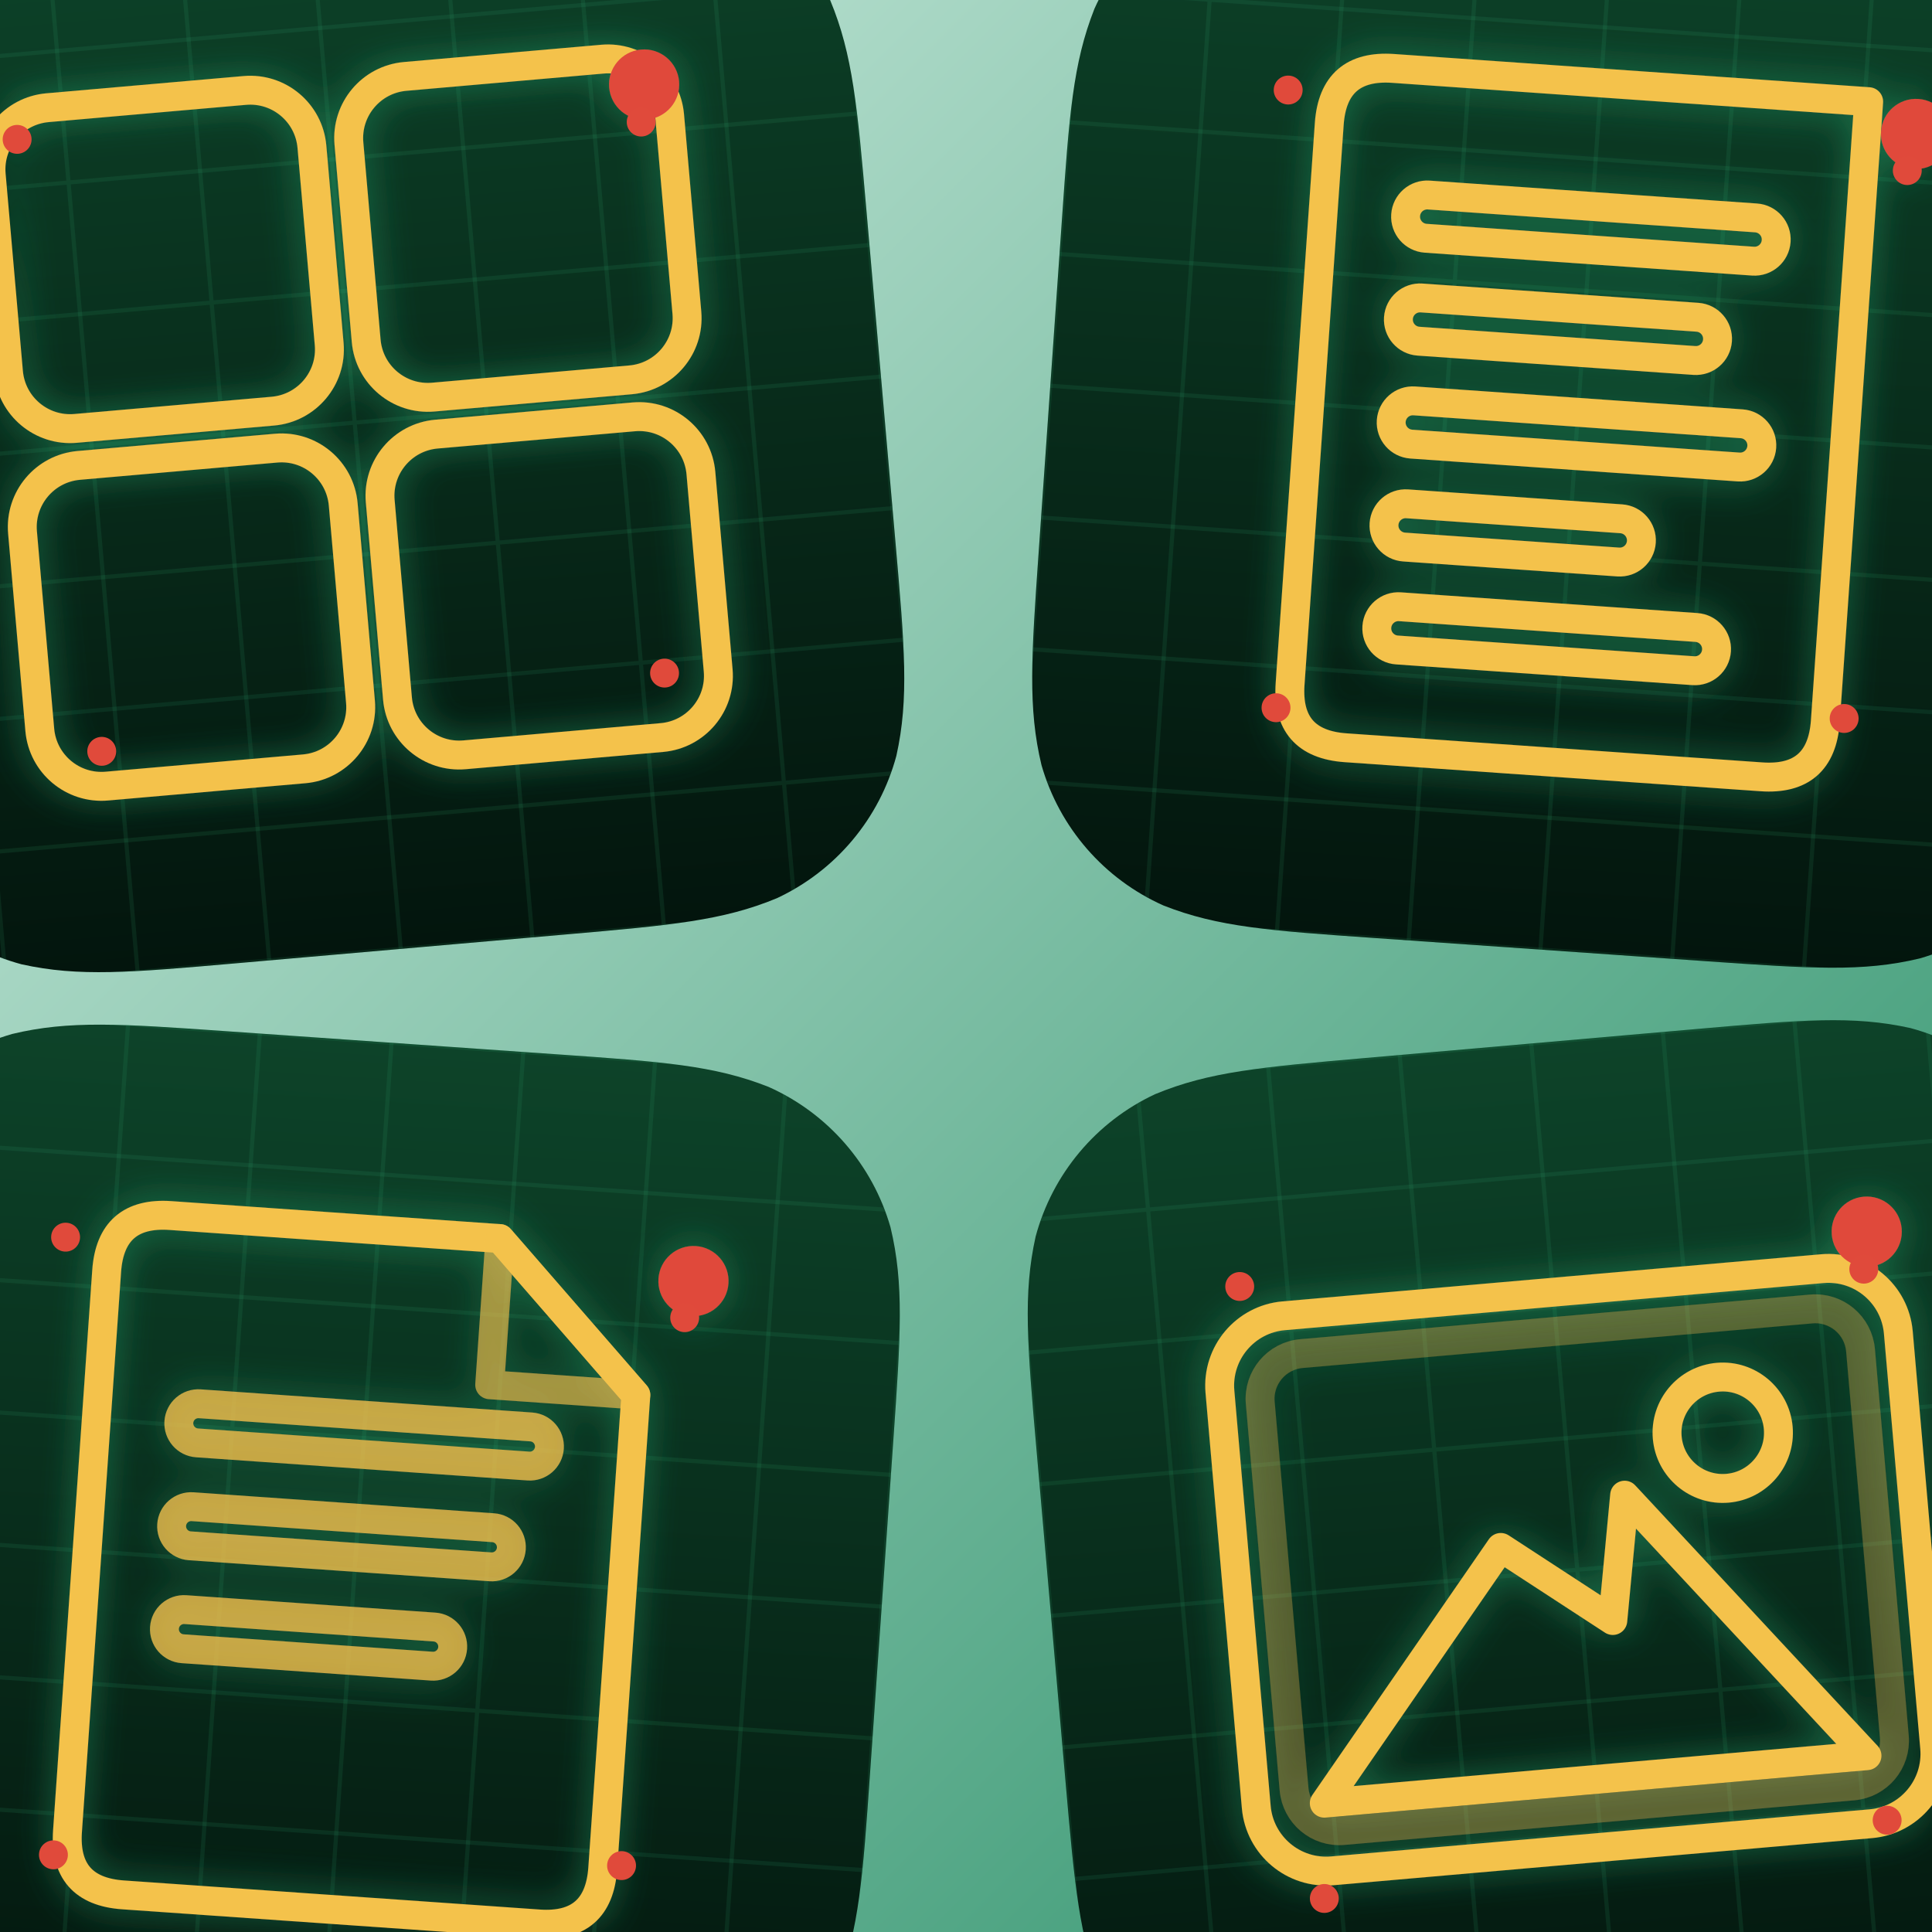
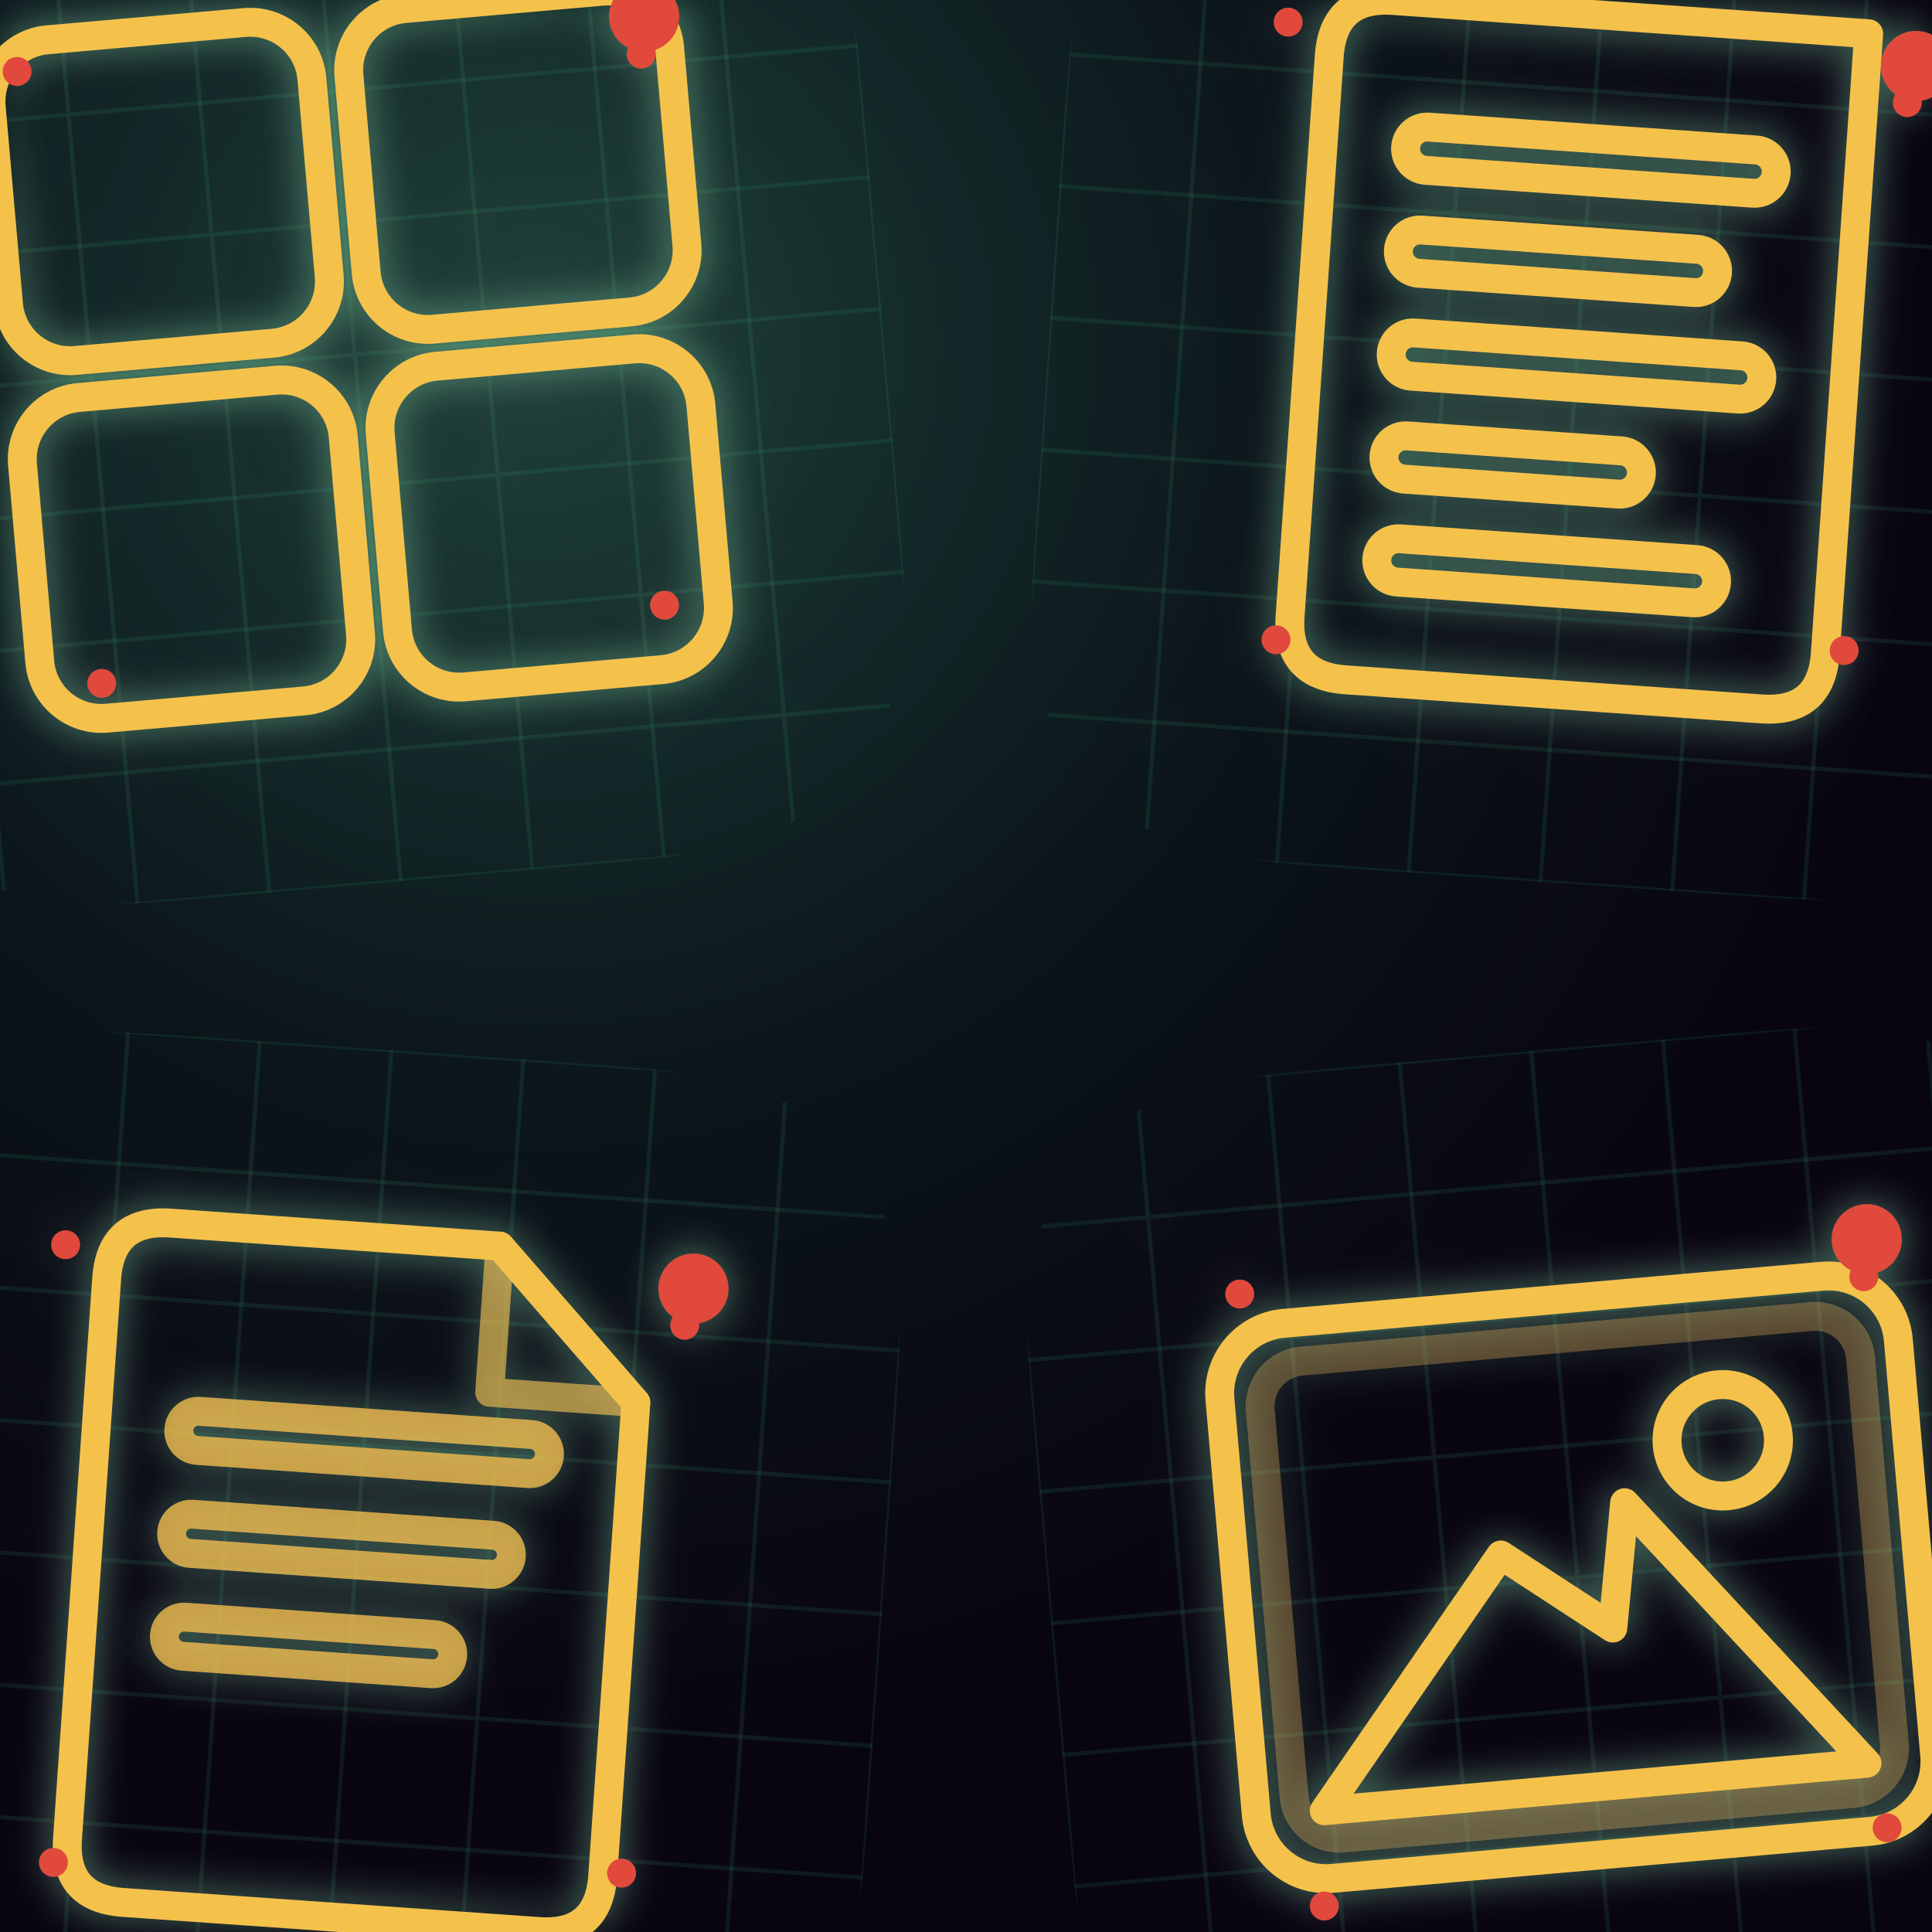
<svg xmlns="http://www.w3.org/2000/svg" viewBox="0 0 1024 1024" width="1024" height="1024" role="img" aria-label="Circuit Bend icon set preview">
  <defs>
-     <linearGradient id="bgcircuitbend" x1="0" y1="0" x2="1" y2="1">
-       <stop offset="0" stop-color="#d1eee2" />
-       <stop offset="1" stop-color="#278e66" />
-     </linearGradient>
+     <radialGradient id="glowcircuitbend" cx=".28" cy=".18" r=".72">
+       <stop offset="0" stop-color="#54c192" stop-opacity=".32" />
+       <stop offset=".58" stop-color="#2fb37a" stop-opacity=".08" />
+       <stop offset="1" stop-color="#2fb37a" stop-opacity="0" />
+     </radialGradient>
+     <filter id="liftcircuitbend" x="-30%" y="-30%" width="160%" height="160%">
+       <feDropShadow dx="0" dy="20" stdDeviation="24" flood-color="#000" flood-opacity=".52" />
+       <feDropShadow dx="0" dy="0" stdDeviation="10" flood-color="#fff" flood-opacity=".13" />
+     </filter>
  </defs>
-   <rect width="1024" height="1024" fill="url(#bgcircuitbend)" />
-   <circle cx="128" cy="120" r="210" fill="#fff" opacity=".24" />
-   <circle cx="918" cy="884" r="260" fill="#2fb37a" opacity=".20" />
-   <g transform="rotate(-5 188 224)">
-     <svg viewBox="0 0 1024 1024" width="560" height="560" x="-92" y="-56" aria-hidden="true">
-       <defs>
-         <clipPath id="sq">
-           <path d="M 350.06 0 L 673.94 0 C 774.74 0 825.13 0 879.39 17.15 L 879.39 17.15 C 938.62 38.71 985.29 85.38 1006.85 144.61 C 1024 198.87 1024 249.26 1024 350.06 L 1024 673.94 C 1024 774.74 1024 825.13 1006.85 879.39 L 1006.85 879.39 C 985.29 938.62 938.62 985.29 879.39 1006.85 C 825.13 1024 774.74 1024 673.94 1024 L 350.06 1024 C 249.26 1024 198.87 1024 144.61 1006.85 L 144.61 1006.85 C 85.38 985.29 38.71 938.62 17.15 879.39 C 0 825.13 0 774.74 0 673.94 L 0 350.06 C 0 249.26 0 198.87 17.15 144.61 L 17.15 144.61 C 38.71 85.38 85.38 38.71 144.61 17.15 C 198.87 0 249.26 0 350.06 0 Z" />
-         </clipPath>
-         <linearGradient id="bgcircuitbenddashboard" x1="0" y1="0" x2="0" y2="1">
-           <stop offset="0" stop-color="#0d4329" />
-           <stop offset="1" stop-color="#03150d" />
-         </linearGradient>
-         <filter id="glcircuitbenddashboard" x="-30%" y="-30%" width="160%" height="160%">
-           <feDropShadow dx="0" dy="0" stdDeviation="18" flood-color="#2fb37a" flood-opacity=".48" />
-         </filter>
-       </defs>
-       <g clip-path="url(#sq)">
-         <rect width="1024" height="1024" fill="url(#bgcircuitbenddashboard)" />
-         <path d="M 0 0 V 1024 M 0 0 H 1024" stroke="#2fb37a" stroke-width="4" opacity=".12" />
-         <path d="M 128 0 V 1024 M 0 128 H 1024" stroke="#2fb37a" stroke-width="4" opacity=".12" />
-         <path d="M 256 0 V 1024 M 0 256 H 1024" stroke="#2fb37a" stroke-width="4" opacity=".12" />
-         <path d="M 384 0 V 1024 M 0 384 H 1024" stroke="#2fb37a" stroke-width="4" opacity=".12" />
-         <path d="M 512 0 V 1024 M 0 512 H 1024" stroke="#2fb37a" stroke-width="4" opacity=".12" />
-         <path d="M 640 0 V 1024 M 0 640 H 1024" stroke="#2fb37a" stroke-width="4" opacity=".12" />
-         <path d="M 768 0 V 1024 M 0 768 H 1024" stroke="#2fb37a" stroke-width="4" opacity=".12" />
-         <path d="M 896 0 V 1024 M 0 896 H 1024" stroke="#2fb37a" stroke-width="4" opacity=".12" />
-         <path d="M 1024 0 V 1024 M 0 1024 H 1024" stroke="#2fb37a" stroke-width="4" opacity=".12" />
-         <g filter="url(#glcircuitbenddashboard)">
-           <g fill="none" stroke="#f4c24c" stroke-width="28" stroke-linecap="round" stroke-linejoin="round">
-             <rect x="182" y="182" width="312" height="312" rx="60" fill="none" />
-             <rect x="530" y="182" width="312" height="312" rx="60" fill="none" />
-             <rect x="182" y="530" width="312" height="312" rx="60" fill="none" />
-             <rect x="530" y="530" width="312" height="312" rx="60" fill="none" />
+   <rect width="1024" height="1024" fill="#080511" />
+   <rect width="1024" height="1024" fill="url(#glowcircuitbend)" />
+   <g filter="url(#liftcircuitbend)">
+     <g transform="rotate(-5 188 188)">
+       <svg viewBox="0 0 1024 1024" width="560" height="560" x="-92" y="-92" aria-hidden="true">
+         <defs>
+           <clipPath id="sq">
+             <path d="M 350.06 0 L 673.94 0 C 774.74 0 825.13 0 879.39 17.15 L 879.39 17.15 C 938.62 38.71 985.29 85.38 1006.85 144.61 C 1024 198.87 1024 249.26 1024 350.06 L 1024 673.94 C 1024 774.74 1024 825.13 1006.85 879.39 L 1006.85 879.39 C 985.29 938.62 938.62 985.29 879.39 1006.85 C 825.13 1024 774.74 1024 673.94 1024 L 350.06 1024 C 249.26 1024 198.87 1024 144.61 1006.85 L 144.61 1006.85 C 85.38 985.29 38.71 938.62 17.15 879.39 C 0 825.13 0 774.74 0 673.94 L 0 350.06 C 0 249.26 0 198.87 17.15 144.61 L 17.15 144.61 C 38.71 85.38 85.38 38.71 144.61 17.15 C 198.87 0 249.26 0 350.06 0 Z" />
+           </clipPath>
+           <linearGradient id="bgcircuitbenddashboard" x1="0" y1="0" x2="0" y2="1">
+             <stop offset="0" stop-color="#0d4329" />
+             <stop offset="1" stop-color="#03150d" />
+           </linearGradient>
+           <filter id="glcircuitbenddashboard" x="-30%" y="-30%" width="160%" height="160%">
+             <feDropShadow dx="0" dy="0" stdDeviation="18" flood-color="#2fb37a" flood-opacity=".48" />
+           </filter>
+         </defs>
+         <g clip-path="url(#sq)">
+           <path d="M 0 0 V 1024 M 0 0 H 1024" stroke="#2fb37a" stroke-width="4" opacity=".12" />
+           <path d="M 128 0 V 1024 M 0 128 H 1024" stroke="#2fb37a" stroke-width="4" opacity=".12" />
+           <path d="M 256 0 V 1024 M 0 256 H 1024" stroke="#2fb37a" stroke-width="4" opacity=".12" />
+           <path d="M 384 0 V 1024 M 0 384 H 1024" stroke="#2fb37a" stroke-width="4" opacity=".12" />
+           <path d="M 512 0 V 1024 M 0 512 H 1024" stroke="#2fb37a" stroke-width="4" opacity=".12" />
+           <path d="M 640 0 V 1024 M 0 640 H 1024" stroke="#2fb37a" stroke-width="4" opacity=".12" />
+           <path d="M 768 0 V 1024 M 0 768 H 1024" stroke="#2fb37a" stroke-width="4" opacity=".12" />
+           <path d="M 896 0 V 1024 M 0 896 H 1024" stroke="#2fb37a" stroke-width="4" opacity=".12" />
+           <path d="M 1024 0 V 1024 M 0 1024 H 1024" stroke="#2fb37a" stroke-width="4" opacity=".12" />
+           <g filter="url(#glcircuitbenddashboard)">
+             <g fill="none" stroke="#f4c24c" stroke-width="28" stroke-linecap="round" stroke-linejoin="round">
+               <rect x="182" y="182" width="312" height="312" rx="60" fill="none" />
+               <rect x="530" y="182" width="312" height="312" rx="60" fill="none" />
+               <rect x="182" y="530" width="312" height="312" rx="60" fill="none" />
+               <rect x="530" y="530" width="312" height="312" rx="60" fill="none" />
+             </g>
+             <circle cx="820" cy="210" r="34" fill="#e04a3b" />
          </g>
-           <circle cx="820" cy="210" r="34" fill="#e04a3b" />
+           <circle cx="210" cy="210" r="14" fill="#e04a3b" />
+           <circle cx="814" cy="246" r="14" fill="#e04a3b" />
+           <circle cx="240" cy="808" r="14" fill="#e04a3b" />
+           <circle cx="790" cy="780" r="14" fill="#e04a3b" />
        </g>
-         <circle cx="210" cy="210" r="14" fill="#e04a3b" />
-         <circle cx="814" cy="246" r="14" fill="#e04a3b" />
-         <circle cx="240" cy="808" r="14" fill="#e04a3b" />
-         <circle cx="790" cy="780" r="14" fill="#e04a3b" />
-       </g>
-     </svg>
-   </g>
-   <g transform="rotate(4 836 224)">
-     <svg viewBox="0 0 1024 1024" width="560" height="560" x="556" y="-56" aria-hidden="true">
-       <defs>
-         <clipPath id="sq">
-           <path d="M 350.06 0 L 673.94 0 C 774.74 0 825.13 0 879.39 17.15 L 879.39 17.15 C 938.62 38.71 985.29 85.38 1006.85 144.61 C 1024 198.87 1024 249.26 1024 350.06 L 1024 673.94 C 1024 774.74 1024 825.13 1006.85 879.39 L 1006.85 879.39 C 985.29 938.62 938.62 985.29 879.39 1006.85 C 825.13 1024 774.74 1024 673.94 1024 L 350.06 1024 C 249.26 1024 198.87 1024 144.61 1006.85 L 144.61 1006.85 C 85.38 985.29 38.71 938.62 17.15 879.39 C 0 825.13 0 774.74 0 673.94 L 0 350.06 C 0 249.26 0 198.87 17.15 144.61 L 17.15 144.61 C 38.71 85.38 85.38 38.71 144.61 17.15 C 198.87 0 249.26 0 350.06 0 Z" />
-         </clipPath>
-         <linearGradient id="bgcircuitbendposts" x1="0" y1="0" x2="0" y2="1">
-           <stop offset="0" stop-color="#0d4329" />
-           <stop offset="1" stop-color="#03150d" />
-         </linearGradient>
-         <filter id="glcircuitbendposts" x="-30%" y="-30%" width="160%" height="160%">
-           <feDropShadow dx="0" dy="0" stdDeviation="18" flood-color="#2fb37a" flood-opacity=".48" />
-         </filter>
-       </defs>
-       <g clip-path="url(#sq)">
-         <rect width="1024" height="1024" fill="url(#bgcircuitbendposts)" />
-         <path d="M 0 0 V 1024 M 0 0 H 1024" stroke="#2fb37a" stroke-width="4" opacity=".12" />
-         <path d="M 128 0 V 1024 M 0 128 H 1024" stroke="#2fb37a" stroke-width="4" opacity=".12" />
-         <path d="M 256 0 V 1024 M 0 256 H 1024" stroke="#2fb37a" stroke-width="4" opacity=".12" />
-         <path d="M 384 0 V 1024 M 0 384 H 1024" stroke="#2fb37a" stroke-width="4" opacity=".12" />
-         <path d="M 512 0 V 1024 M 0 512 H 1024" stroke="#2fb37a" stroke-width="4" opacity=".12" />
-         <path d="M 640 0 V 1024 M 0 640 H 1024" stroke="#2fb37a" stroke-width="4" opacity=".12" />
-         <path d="M 768 0 V 1024 M 0 768 H 1024" stroke="#2fb37a" stroke-width="4" opacity=".12" />
-         <path d="M 896 0 V 1024 M 0 896 H 1024" stroke="#2fb37a" stroke-width="4" opacity=".12" />
-         <path d="M 1024 0 V 1024 M 0 1024 H 1024" stroke="#2fb37a" stroke-width="4" opacity=".12" />
-         <g filter="url(#glcircuitbendposts)">
-           <g fill="none" stroke="#f4c24c" stroke-width="28" stroke-linecap="round" stroke-linejoin="round">
-             <path d="M 310 182 L 772 182 L 772 182 L 772 784 Q 772 842 714 842 L 310 842 Q 252 842 252 784 L 252 240 Q 252 182 310 182 Z" fill="none" />
-             <rect x="332" y="302" width="360" height="42" rx="21" fill="none" />
-             <rect x="332" y="402" width="310" height="42" rx="21" fill="none" />
-             <rect x="332" y="502" width="360" height="42" rx="21" fill="none" />
-             <rect x="332" y="602" width="250" height="42" rx="21" fill="none" />
-             <rect x="332" y="702" width="330" height="42" rx="21" fill="none" />
+       </svg>
+     </g>
+     <g transform="rotate(4 836 188)">
+       <svg viewBox="0 0 1024 1024" width="560" height="560" x="556" y="-92" aria-hidden="true">
+         <defs>
+           <clipPath id="sq">
+             <path d="M 350.06 0 L 673.94 0 C 774.74 0 825.13 0 879.39 17.15 L 879.39 17.15 C 938.62 38.71 985.29 85.38 1006.85 144.61 C 1024 198.87 1024 249.26 1024 350.06 L 1024 673.94 C 1024 774.74 1024 825.13 1006.85 879.39 L 1006.85 879.39 C 985.29 938.62 938.62 985.29 879.39 1006.85 C 825.13 1024 774.74 1024 673.94 1024 L 350.06 1024 C 249.26 1024 198.87 1024 144.61 1006.85 L 144.61 1006.85 C 85.38 985.29 38.71 938.62 17.15 879.39 C 0 825.13 0 774.74 0 673.94 L 0 350.06 C 0 249.26 0 198.87 17.15 144.61 L 17.15 144.61 C 38.71 85.38 85.38 38.71 144.61 17.15 C 198.87 0 249.26 0 350.06 0 Z" />
+           </clipPath>
+           <linearGradient id="bgcircuitbendposts" x1="0" y1="0" x2="0" y2="1">
+             <stop offset="0" stop-color="#0d4329" />
+             <stop offset="1" stop-color="#03150d" />
+           </linearGradient>
+           <filter id="glcircuitbendposts" x="-30%" y="-30%" width="160%" height="160%">
+             <feDropShadow dx="0" dy="0" stdDeviation="18" flood-color="#2fb37a" flood-opacity=".48" />
+           </filter>
+         </defs>
+         <g clip-path="url(#sq)">
+           <path d="M 0 0 V 1024 M 0 0 H 1024" stroke="#2fb37a" stroke-width="4" opacity=".12" />
+           <path d="M 128 0 V 1024 M 0 128 H 1024" stroke="#2fb37a" stroke-width="4" opacity=".12" />
+           <path d="M 256 0 V 1024 M 0 256 H 1024" stroke="#2fb37a" stroke-width="4" opacity=".12" />
+           <path d="M 384 0 V 1024 M 0 384 H 1024" stroke="#2fb37a" stroke-width="4" opacity=".12" />
+           <path d="M 512 0 V 1024 M 0 512 H 1024" stroke="#2fb37a" stroke-width="4" opacity=".12" />
+           <path d="M 640 0 V 1024 M 0 640 H 1024" stroke="#2fb37a" stroke-width="4" opacity=".12" />
+           <path d="M 768 0 V 1024 M 0 768 H 1024" stroke="#2fb37a" stroke-width="4" opacity=".12" />
+           <path d="M 896 0 V 1024 M 0 896 H 1024" stroke="#2fb37a" stroke-width="4" opacity=".12" />
+           <path d="M 1024 0 V 1024 M 0 1024 H 1024" stroke="#2fb37a" stroke-width="4" opacity=".12" />
+           <g filter="url(#glcircuitbendposts)">
+             <g fill="none" stroke="#f4c24c" stroke-width="28" stroke-linecap="round" stroke-linejoin="round">
+               <path d="M 310 182 L 772 182 L 772 182 L 772 784 Q 772 842 714 842 L 310 842 Q 252 842 252 784 L 252 240 Q 252 182 310 182 Z" fill="none" />
+               <rect x="332" y="302" width="360" height="42" rx="21" fill="none" />
+               <rect x="332" y="402" width="310" height="42" rx="21" fill="none" />
+               <rect x="332" y="502" width="360" height="42" rx="21" fill="none" />
+               <rect x="332" y="602" width="250" height="42" rx="21" fill="none" />
+               <rect x="332" y="702" width="330" height="42" rx="21" fill="none" />
+             </g>
+             <circle cx="820" cy="210" r="34" fill="#e04a3b" />
          </g>
-           <circle cx="820" cy="210" r="34" fill="#e04a3b" />
+           <circle cx="210" cy="210" r="14" fill="#e04a3b" />
+           <circle cx="814" cy="246" r="14" fill="#e04a3b" />
+           <circle cx="240" cy="808" r="14" fill="#e04a3b" />
+           <circle cx="790" cy="780" r="14" fill="#e04a3b" />
        </g>
-         <circle cx="210" cy="210" r="14" fill="#e04a3b" />
-         <circle cx="814" cy="246" r="14" fill="#e04a3b" />
-         <circle cx="240" cy="808" r="14" fill="#e04a3b" />
-         <circle cx="790" cy="780" r="14" fill="#e04a3b" />
-       </g>
-     </svg>
-   </g>
-   <g transform="rotate(4 188 832)">
-     <svg viewBox="0 0 1024 1024" width="560" height="560" x="-92" y="552" aria-hidden="true">
-       <defs>
-         <clipPath id="sq">
-           <path d="M 350.06 0 L 673.94 0 C 774.74 0 825.13 0 879.39 17.15 L 879.39 17.15 C 938.62 38.71 985.29 85.38 1006.85 144.61 C 1024 198.87 1024 249.26 1024 350.06 L 1024 673.94 C 1024 774.74 1024 825.13 1006.85 879.39 L 1006.85 879.39 C 985.29 938.62 938.62 985.29 879.39 1006.85 C 825.13 1024 774.74 1024 673.94 1024 L 350.06 1024 C 249.26 1024 198.87 1024 144.61 1006.85 L 144.61 1006.85 C 85.38 985.29 38.71 938.62 17.15 879.39 C 0 825.13 0 774.74 0 673.94 L 0 350.06 C 0 249.26 0 198.87 17.15 144.61 L 17.15 144.61 C 38.71 85.38 85.38 38.71 144.61 17.15 C 198.87 0 249.26 0 350.06 0 Z" />
-         </clipPath>
-         <linearGradient id="bgcircuitbendpages" x1="0" y1="0" x2="0" y2="1">
-           <stop offset="0" stop-color="#0d4329" />
-           <stop offset="1" stop-color="#03150d" />
-         </linearGradient>
-         <filter id="glcircuitbendpages" x="-30%" y="-30%" width="160%" height="160%">
-           <feDropShadow dx="0" dy="0" stdDeviation="18" flood-color="#2fb37a" flood-opacity=".48" />
-         </filter>
-       </defs>
-       <g clip-path="url(#sq)">
-         <rect width="1024" height="1024" fill="url(#bgcircuitbendpages)" />
-         <path d="M 0 0 V 1024 M 0 0 H 1024" stroke="#2fb37a" stroke-width="4" opacity=".12" />
-         <path d="M 128 0 V 1024 M 0 128 H 1024" stroke="#2fb37a" stroke-width="4" opacity=".12" />
-         <path d="M 256 0 V 1024 M 0 256 H 1024" stroke="#2fb37a" stroke-width="4" opacity=".12" />
-         <path d="M 384 0 V 1024 M 0 384 H 1024" stroke="#2fb37a" stroke-width="4" opacity=".12" />
-         <path d="M 512 0 V 1024 M 0 512 H 1024" stroke="#2fb37a" stroke-width="4" opacity=".12" />
-         <path d="M 640 0 V 1024 M 0 640 H 1024" stroke="#2fb37a" stroke-width="4" opacity=".12" />
-         <path d="M 768 0 V 1024 M 0 768 H 1024" stroke="#2fb37a" stroke-width="4" opacity=".12" />
-         <path d="M 896 0 V 1024 M 0 896 H 1024" stroke="#2fb37a" stroke-width="4" opacity=".12" />
-         <path d="M 1024 0 V 1024 M 0 1024 H 1024" stroke="#2fb37a" stroke-width="4" opacity=".12" />
-         <g filter="url(#glcircuitbendpages)">
-           <g fill="none" stroke="#f4c24c" stroke-width="28" stroke-linecap="round" stroke-linejoin="round">
-             <path d="M 310 182 L 630 182 L 772 324 L 772 784 Q 772 842 714 842 L 310 842 Q 252 842 252 784 L 252 240 Q 252 182 310 182 Z" fill="none" />
-             <path d="M 630 182 L 772 324 L 630 324 Z" fill="none" opacity=".62" />
-             <rect x="332" y="362" width="360" height="38" rx="19" fill="none" opacity=".78" />
-             <rect x="332" y="462" width="330" height="38" rx="19" fill="none" opacity=".78" />
-             <rect x="332" y="562" width="280" height="38" rx="19" fill="none" opacity=".78" />
+       </svg>
+     </g>
+     <g transform="rotate(4 188 836)">
+       <svg viewBox="0 0 1024 1024" width="560" height="560" x="-92" y="556" aria-hidden="true">
+         <defs>
+           <clipPath id="sq">
+             <path d="M 350.06 0 L 673.94 0 C 774.74 0 825.13 0 879.39 17.15 L 879.39 17.15 C 938.62 38.71 985.29 85.38 1006.85 144.61 C 1024 198.87 1024 249.26 1024 350.06 L 1024 673.94 C 1024 774.74 1024 825.13 1006.85 879.39 L 1006.85 879.39 C 985.29 938.62 938.62 985.29 879.39 1006.85 C 825.13 1024 774.74 1024 673.94 1024 L 350.06 1024 C 249.26 1024 198.87 1024 144.61 1006.85 L 144.61 1006.85 C 85.38 985.29 38.71 938.62 17.15 879.39 C 0 825.13 0 774.74 0 673.94 L 0 350.06 C 0 249.26 0 198.87 17.15 144.61 L 17.15 144.61 C 38.71 85.38 85.38 38.71 144.61 17.15 C 198.87 0 249.26 0 350.06 0 Z" />
+           </clipPath>
+           <linearGradient id="bgcircuitbendpages" x1="0" y1="0" x2="0" y2="1">
+             <stop offset="0" stop-color="#0d4329" />
+             <stop offset="1" stop-color="#03150d" />
+           </linearGradient>
+           <filter id="glcircuitbendpages" x="-30%" y="-30%" width="160%" height="160%">
+             <feDropShadow dx="0" dy="0" stdDeviation="18" flood-color="#2fb37a" flood-opacity=".48" />
+           </filter>
+         </defs>
+         <g clip-path="url(#sq)">
+           <path d="M 0 0 V 1024 M 0 0 H 1024" stroke="#2fb37a" stroke-width="4" opacity=".12" />
+           <path d="M 128 0 V 1024 M 0 128 H 1024" stroke="#2fb37a" stroke-width="4" opacity=".12" />
+           <path d="M 256 0 V 1024 M 0 256 H 1024" stroke="#2fb37a" stroke-width="4" opacity=".12" />
+           <path d="M 384 0 V 1024 M 0 384 H 1024" stroke="#2fb37a" stroke-width="4" opacity=".12" />
+           <path d="M 512 0 V 1024 M 0 512 H 1024" stroke="#2fb37a" stroke-width="4" opacity=".12" />
+           <path d="M 640 0 V 1024 M 0 640 H 1024" stroke="#2fb37a" stroke-width="4" opacity=".12" />
+           <path d="M 768 0 V 1024 M 0 768 H 1024" stroke="#2fb37a" stroke-width="4" opacity=".12" />
+           <path d="M 896 0 V 1024 M 0 896 H 1024" stroke="#2fb37a" stroke-width="4" opacity=".12" />
+           <path d="M 1024 0 V 1024 M 0 1024 H 1024" stroke="#2fb37a" stroke-width="4" opacity=".12" />
+           <g filter="url(#glcircuitbendpages)">
+             <g fill="none" stroke="#f4c24c" stroke-width="28" stroke-linecap="round" stroke-linejoin="round">
+               <path d="M 310 182 L 630 182 L 772 324 L 772 784 Q 772 842 714 842 L 310 842 Q 252 842 252 784 L 252 240 Q 252 182 310 182 Z" fill="none" />
+               <path d="M 630 182 L 772 324 L 630 324 Z" fill="none" opacity=".62" />
+               <rect x="332" y="362" width="360" height="38" rx="19" fill="none" opacity=".78" />
+               <rect x="332" y="462" width="330" height="38" rx="19" fill="none" opacity=".78" />
+               <rect x="332" y="562" width="280" height="38" rx="19" fill="none" opacity=".78" />
+             </g>
+             <circle cx="820" cy="210" r="34" fill="#e04a3b" />
          </g>
-           <circle cx="820" cy="210" r="34" fill="#e04a3b" />
+           <circle cx="210" cy="210" r="14" fill="#e04a3b" />
+           <circle cx="814" cy="246" r="14" fill="#e04a3b" />
+           <circle cx="240" cy="808" r="14" fill="#e04a3b" />
+           <circle cx="790" cy="780" r="14" fill="#e04a3b" />
        </g>
-         <circle cx="210" cy="210" r="14" fill="#e04a3b" />
-         <circle cx="814" cy="246" r="14" fill="#e04a3b" />
-         <circle cx="240" cy="808" r="14" fill="#e04a3b" />
-         <circle cx="790" cy="780" r="14" fill="#e04a3b" />
-       </g>
-     </svg>
-   </g>
-   <g transform="rotate(-5 836 832)">
-     <svg viewBox="0 0 1024 1024" width="560" height="560" x="556" y="552" aria-hidden="true">
-       <defs>
-         <clipPath id="sq">
-           <path d="M 350.06 0 L 673.94 0 C 774.74 0 825.13 0 879.39 17.15 L 879.39 17.15 C 938.62 38.71 985.29 85.38 1006.85 144.61 C 1024 198.87 1024 249.26 1024 350.06 L 1024 673.94 C 1024 774.74 1024 825.13 1006.85 879.39 L 1006.85 879.39 C 985.29 938.62 938.62 985.29 879.39 1006.85 C 825.13 1024 774.74 1024 673.94 1024 L 350.06 1024 C 249.26 1024 198.87 1024 144.61 1006.85 L 144.61 1006.85 C 85.38 985.29 38.71 938.62 17.15 879.39 C 0 825.13 0 774.74 0 673.94 L 0 350.06 C 0 249.26 0 198.87 17.15 144.61 L 17.15 144.61 C 38.71 85.38 85.38 38.71 144.61 17.15 C 198.87 0 249.26 0 350.06 0 Z" />
-         </clipPath>
-         <linearGradient id="bgcircuitbendmedia" x1="0" y1="0" x2="0" y2="1">
-           <stop offset="0" stop-color="#0d4329" />
-           <stop offset="1" stop-color="#03150d" />
-         </linearGradient>
-         <filter id="glcircuitbendmedia" x="-30%" y="-30%" width="160%" height="160%">
-           <feDropShadow dx="0" dy="0" stdDeviation="18" flood-color="#2fb37a" flood-opacity=".48" />
-         </filter>
-       </defs>
-       <g clip-path="url(#sq)">
-         <rect width="1024" height="1024" fill="url(#bgcircuitbendmedia)" />
-         <path d="M 0 0 V 1024 M 0 0 H 1024" stroke="#2fb37a" stroke-width="4" opacity=".12" />
-         <path d="M 128 0 V 1024 M 0 128 H 1024" stroke="#2fb37a" stroke-width="4" opacity=".12" />
-         <path d="M 256 0 V 1024 M 0 256 H 1024" stroke="#2fb37a" stroke-width="4" opacity=".12" />
-         <path d="M 384 0 V 1024 M 0 384 H 1024" stroke="#2fb37a" stroke-width="4" opacity=".12" />
-         <path d="M 512 0 V 1024 M 0 512 H 1024" stroke="#2fb37a" stroke-width="4" opacity=".12" />
-         <path d="M 640 0 V 1024 M 0 640 H 1024" stroke="#2fb37a" stroke-width="4" opacity=".12" />
-         <path d="M 768 0 V 1024 M 0 768 H 1024" stroke="#2fb37a" stroke-width="4" opacity=".12" />
-         <path d="M 896 0 V 1024 M 0 896 H 1024" stroke="#2fb37a" stroke-width="4" opacity=".12" />
-         <path d="M 1024 0 V 1024 M 0 1024 H 1024" stroke="#2fb37a" stroke-width="4" opacity=".12" />
-         <g filter="url(#glcircuitbendmedia)">
-           <g fill="none" stroke="#f4c24c" stroke-width="28" stroke-linecap="round" stroke-linejoin="round">
-             <rect x="182" y="242" width="660" height="540" rx="68" fill="none" />
-             <rect x="220" y="280" width="584" height="464" rx="44" fill="none" opacity=".30" />
-             <circle cx="664" cy="392" r="54" fill="none" />
-             <path d="M 248 716 L 440 484 L 542 564 L 564 444 L 776 716 Z" fill="none" />
+       </svg>
+     </g>
+     <g transform="rotate(-5 836 836)">
+       <svg viewBox="0 0 1024 1024" width="560" height="560" x="556" y="556" aria-hidden="true">
+         <defs>
+           <clipPath id="sq">
+             <path d="M 350.06 0 L 673.94 0 C 774.74 0 825.13 0 879.39 17.15 L 879.39 17.15 C 938.62 38.71 985.29 85.38 1006.85 144.61 C 1024 198.87 1024 249.26 1024 350.06 L 1024 673.94 C 1024 774.74 1024 825.13 1006.85 879.39 L 1006.85 879.39 C 985.29 938.62 938.62 985.29 879.39 1006.85 C 825.13 1024 774.74 1024 673.94 1024 L 350.06 1024 C 249.26 1024 198.87 1024 144.61 1006.85 L 144.61 1006.85 C 85.38 985.29 38.71 938.62 17.15 879.39 C 0 825.13 0 774.74 0 673.94 L 0 350.06 C 0 249.26 0 198.87 17.15 144.61 L 17.15 144.61 C 38.71 85.38 85.38 38.71 144.61 17.15 C 198.87 0 249.26 0 350.06 0 Z" />
+           </clipPath>
+           <linearGradient id="bgcircuitbendmedia" x1="0" y1="0" x2="0" y2="1">
+             <stop offset="0" stop-color="#0d4329" />
+             <stop offset="1" stop-color="#03150d" />
+           </linearGradient>
+           <filter id="glcircuitbendmedia" x="-30%" y="-30%" width="160%" height="160%">
+             <feDropShadow dx="0" dy="0" stdDeviation="18" flood-color="#2fb37a" flood-opacity=".48" />
+           </filter>
+         </defs>
+         <g clip-path="url(#sq)">
+           <path d="M 0 0 V 1024 M 0 0 H 1024" stroke="#2fb37a" stroke-width="4" opacity=".12" />
+           <path d="M 128 0 V 1024 M 0 128 H 1024" stroke="#2fb37a" stroke-width="4" opacity=".12" />
+           <path d="M 256 0 V 1024 M 0 256 H 1024" stroke="#2fb37a" stroke-width="4" opacity=".12" />
+           <path d="M 384 0 V 1024 M 0 384 H 1024" stroke="#2fb37a" stroke-width="4" opacity=".12" />
+           <path d="M 512 0 V 1024 M 0 512 H 1024" stroke="#2fb37a" stroke-width="4" opacity=".12" />
+           <path d="M 640 0 V 1024 M 0 640 H 1024" stroke="#2fb37a" stroke-width="4" opacity=".12" />
+           <path d="M 768 0 V 1024 M 0 768 H 1024" stroke="#2fb37a" stroke-width="4" opacity=".12" />
+           <path d="M 896 0 V 1024 M 0 896 H 1024" stroke="#2fb37a" stroke-width="4" opacity=".12" />
+           <path d="M 1024 0 V 1024 M 0 1024 H 1024" stroke="#2fb37a" stroke-width="4" opacity=".12" />
+           <g filter="url(#glcircuitbendmedia)">
+             <g fill="none" stroke="#f4c24c" stroke-width="28" stroke-linecap="round" stroke-linejoin="round">
+               <rect x="182" y="242" width="660" height="540" rx="68" fill="none" />
+               <rect x="220" y="280" width="584" height="464" rx="44" fill="none" opacity=".30" />
+               <circle cx="664" cy="392" r="54" fill="none" />
+               <path d="M 248 716 L 440 484 L 542 564 L 564 444 L 776 716 Z" fill="none" />
+             </g>
+             <circle cx="820" cy="210" r="34" fill="#e04a3b" />
          </g>
-           <circle cx="820" cy="210" r="34" fill="#e04a3b" />
+           <circle cx="210" cy="210" r="14" fill="#e04a3b" />
+           <circle cx="814" cy="246" r="14" fill="#e04a3b" />
+           <circle cx="240" cy="808" r="14" fill="#e04a3b" />
+           <circle cx="790" cy="780" r="14" fill="#e04a3b" />
        </g>
-         <circle cx="210" cy="210" r="14" fill="#e04a3b" />
-         <circle cx="814" cy="246" r="14" fill="#e04a3b" />
-         <circle cx="240" cy="808" r="14" fill="#e04a3b" />
-         <circle cx="790" cy="780" r="14" fill="#e04a3b" />
-       </g>
-     </svg>
+       </svg>
+     </g>
  </g>
</svg>
